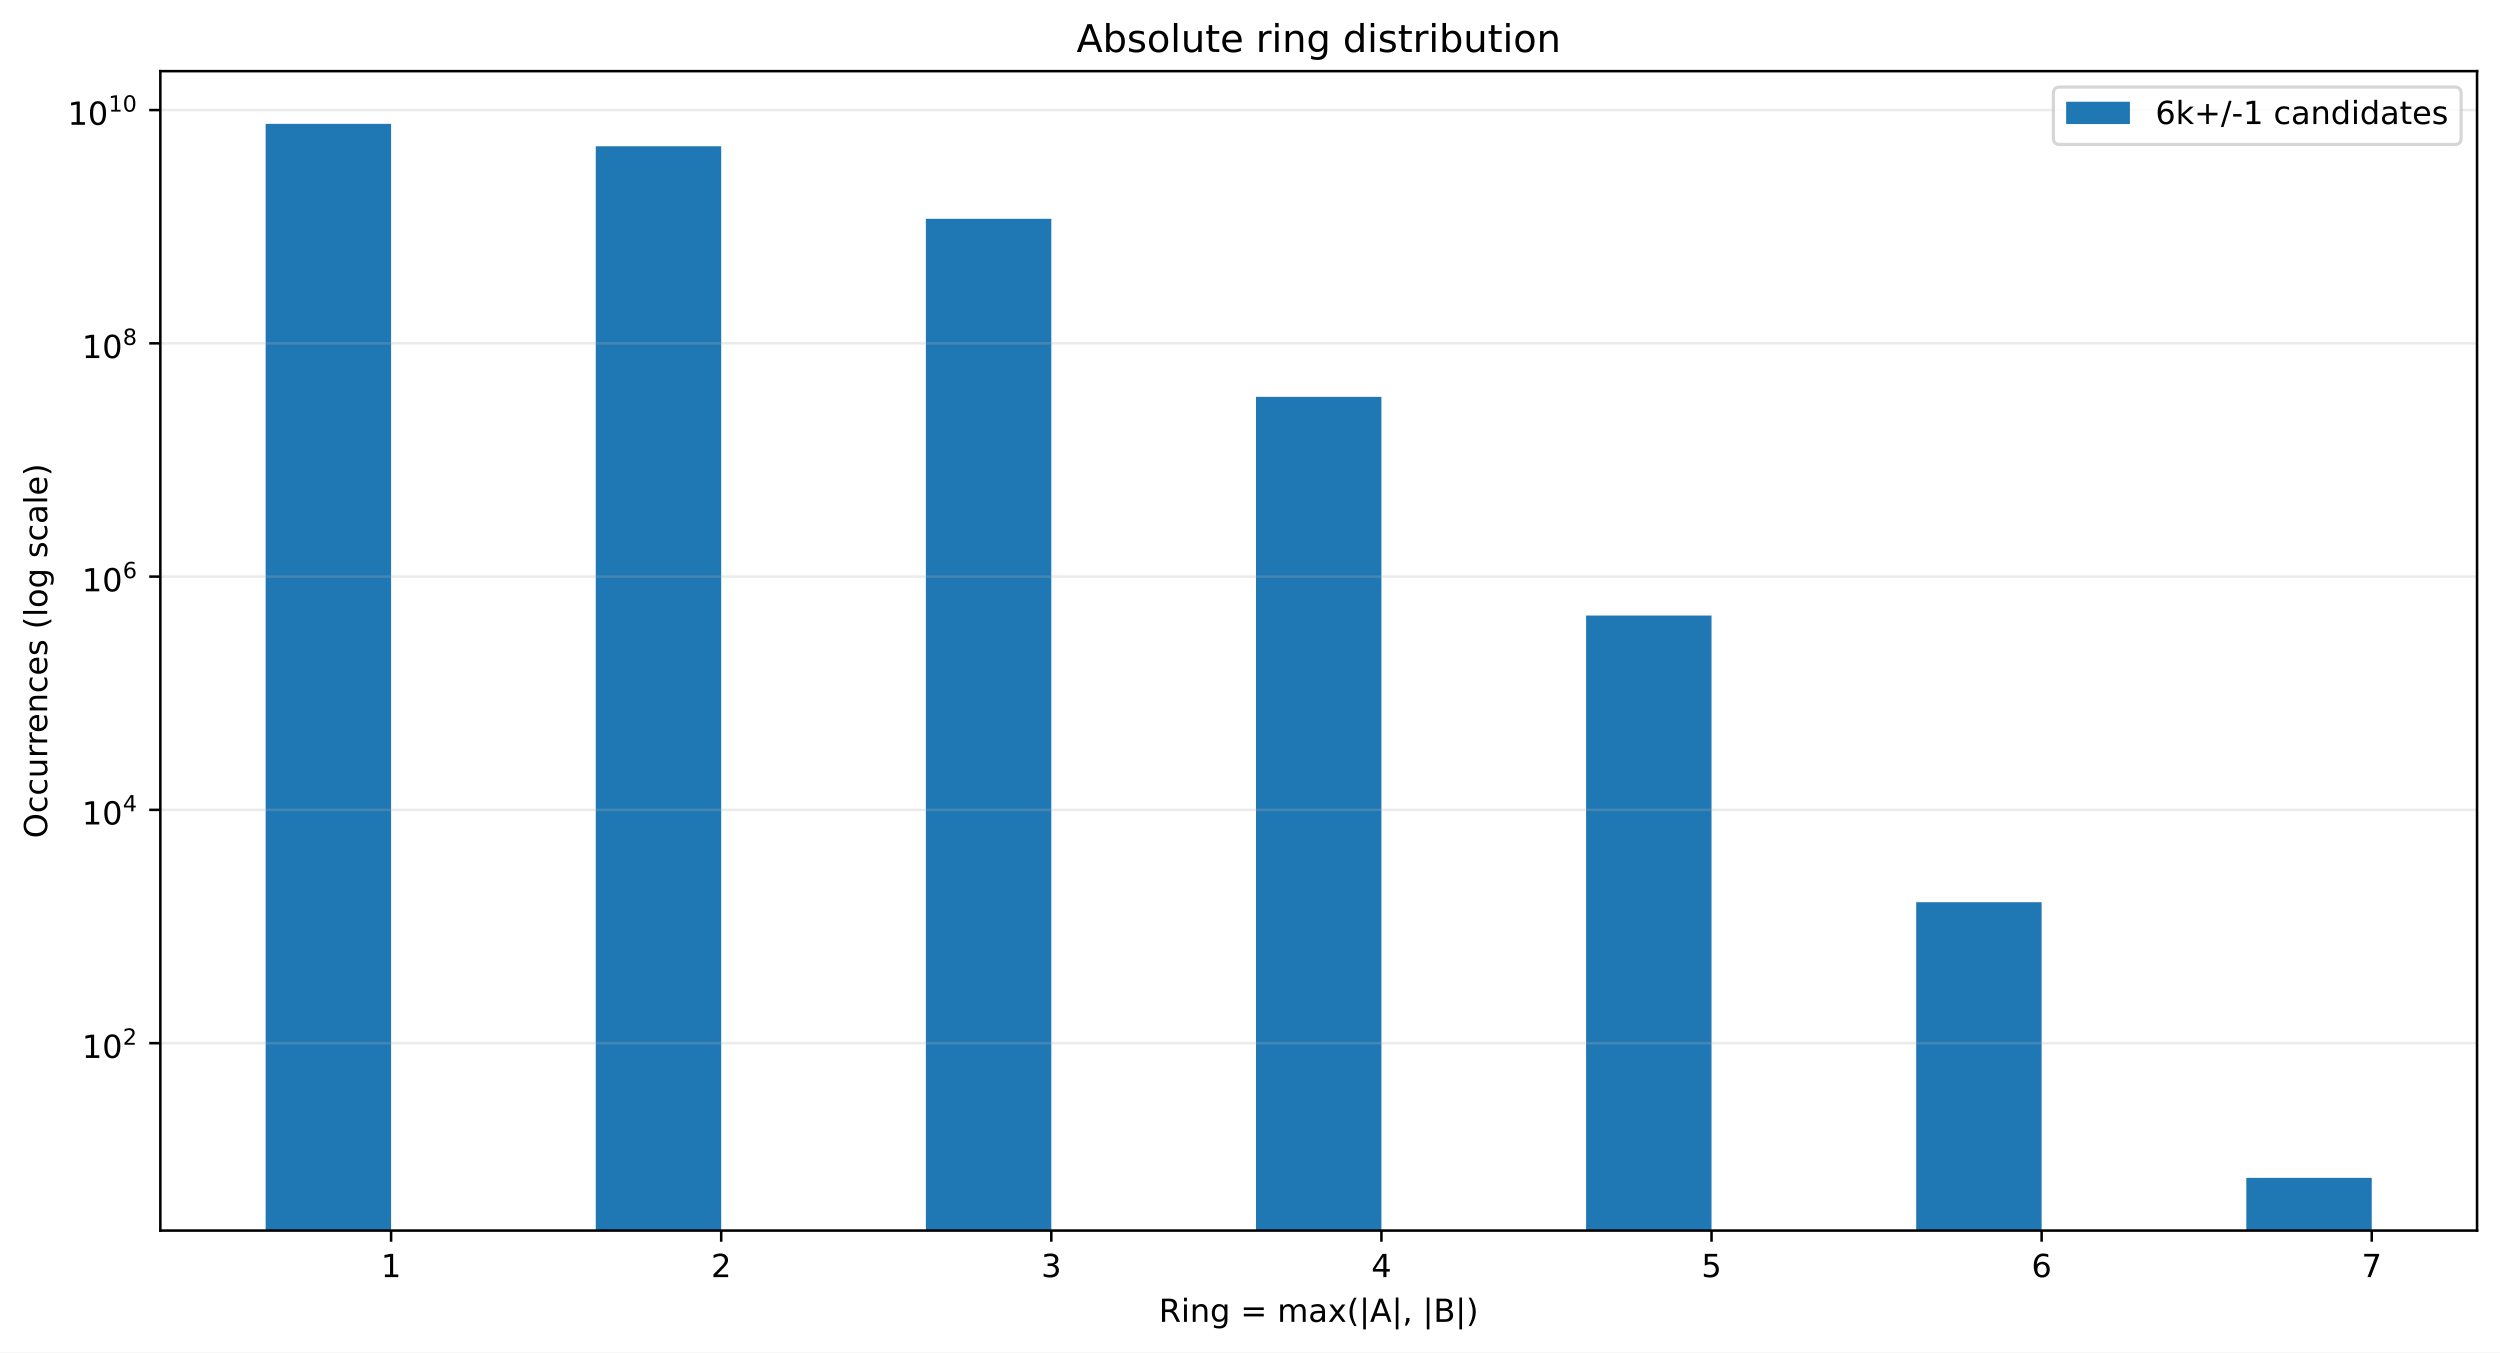
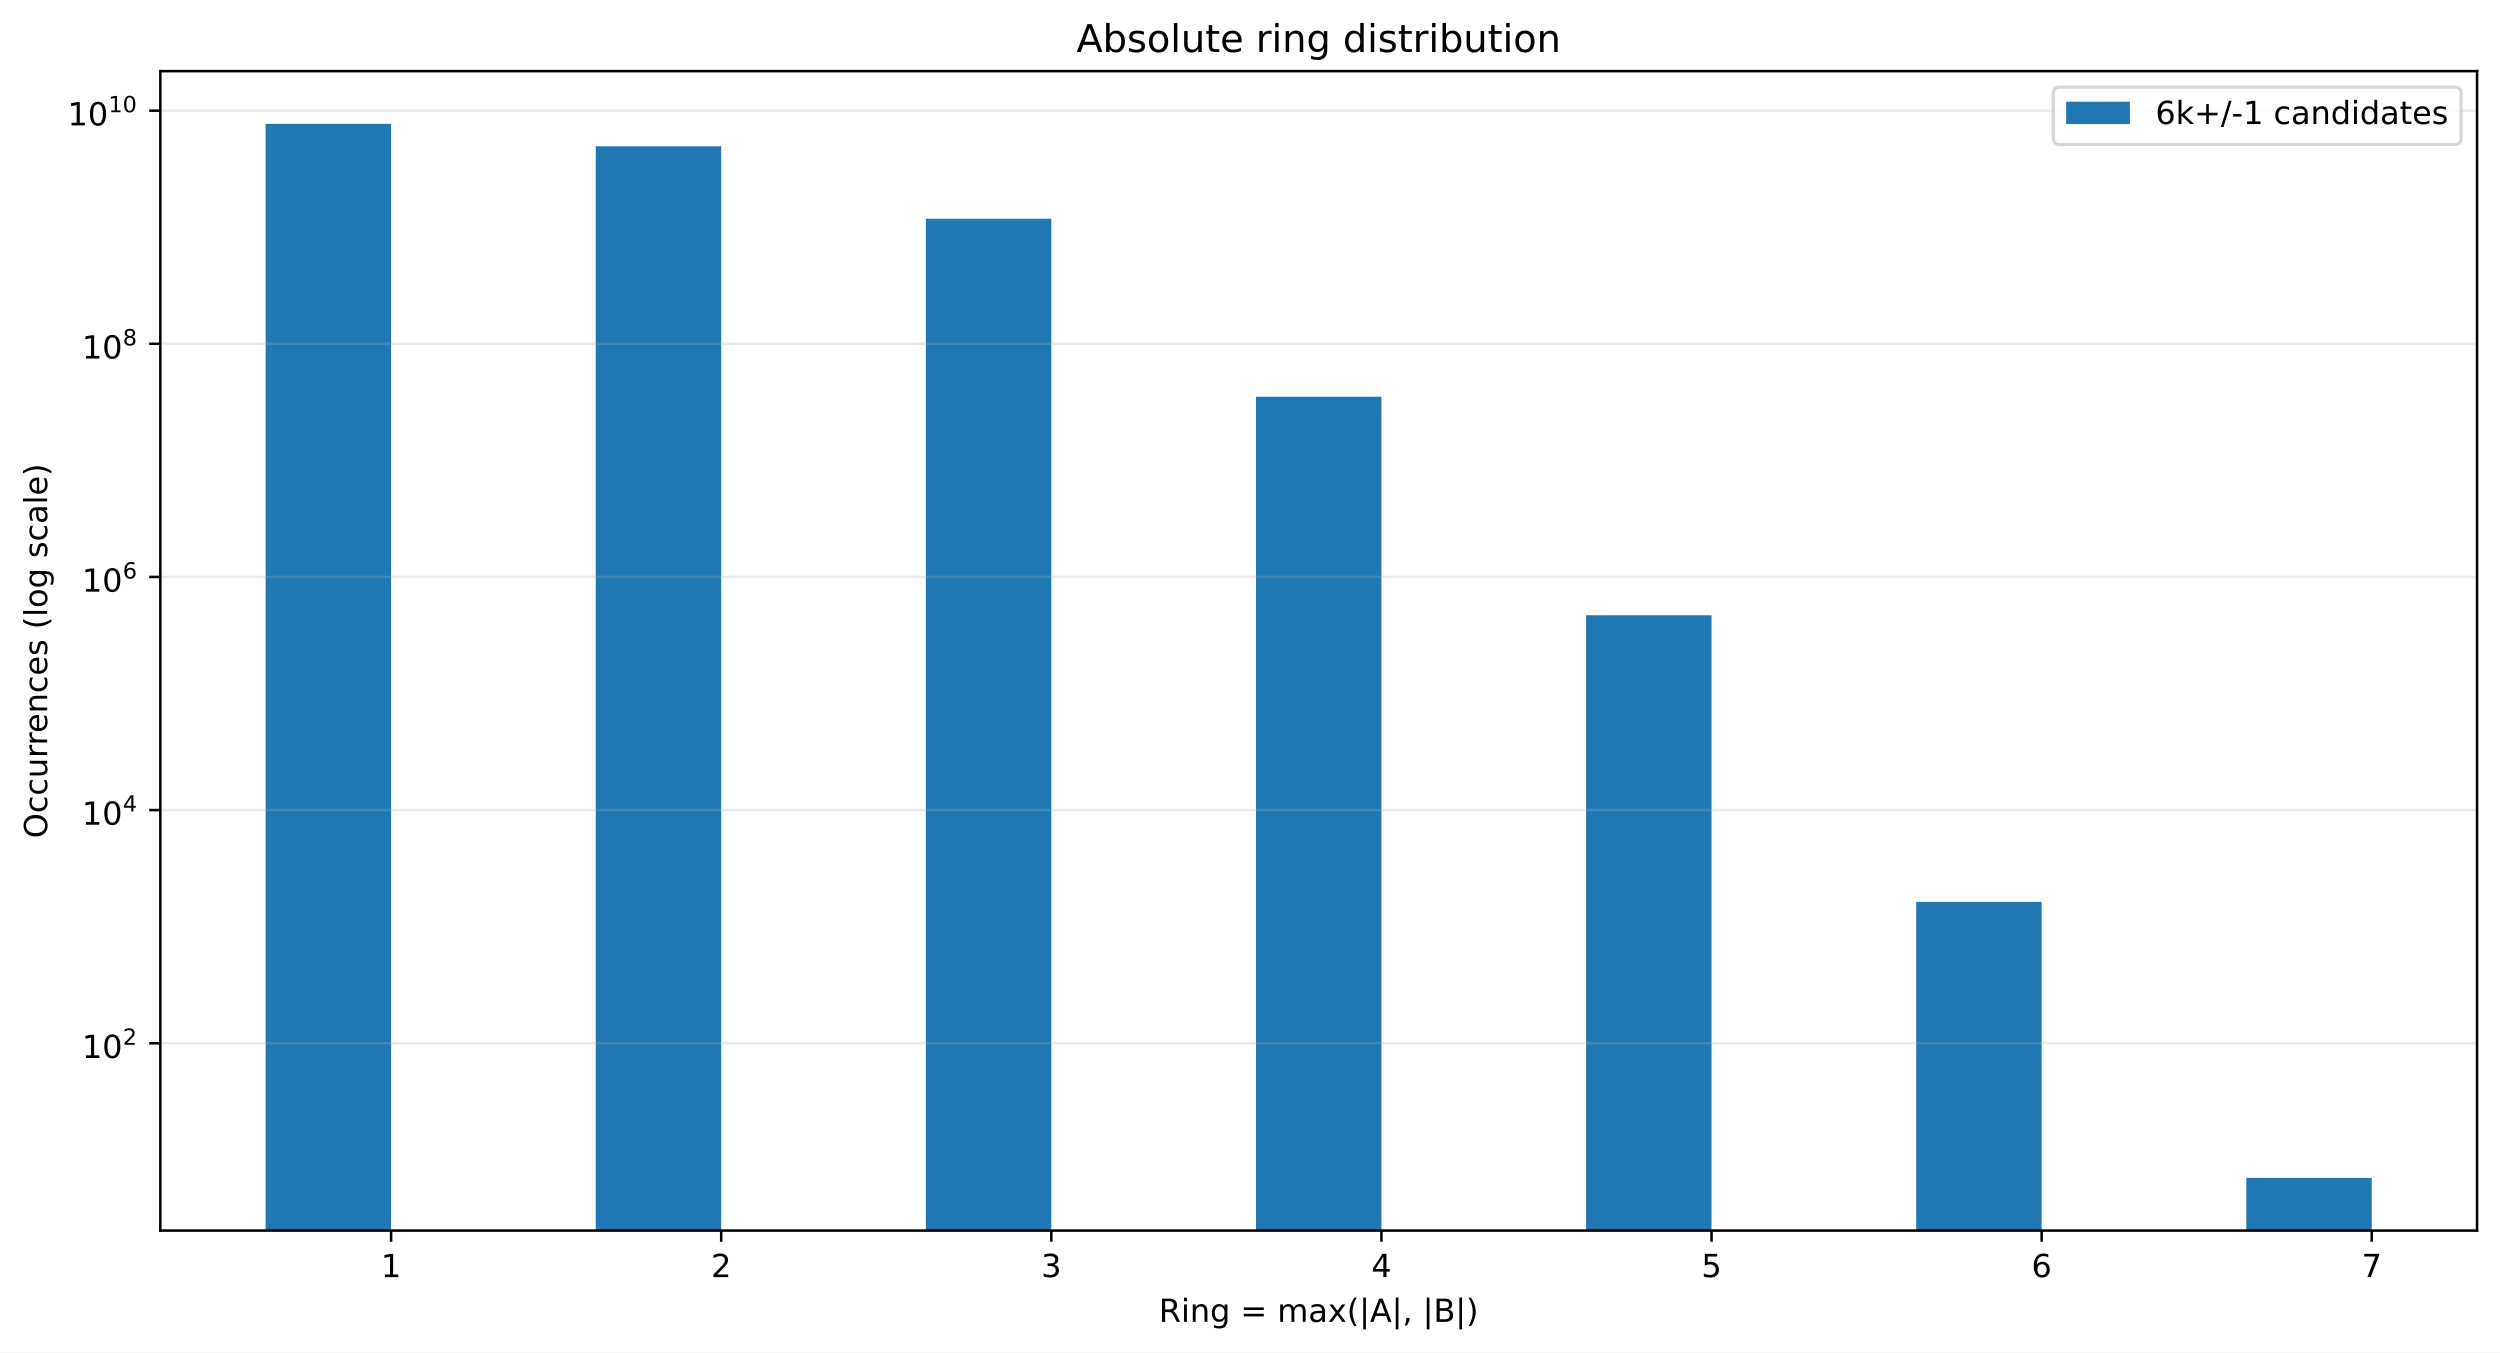
<svg xmlns="http://www.w3.org/2000/svg" xmlns:xlink="http://www.w3.org/1999/xlink" width="784.258pt" height="424.28pt" viewBox="0 0 784.258 424.28" version="1.1">
  <defs>
    <style type="text/css">*{stroke-linejoin: round; stroke-linecap: butt}</style>
  </defs>
  <g id="figure_1">
    <g id="patch_1">
      <path d="M 0 424.28  L 784.258 424.28  L 784.258 0  L 0 0  z " style="fill: #ffffff" />
    </g>
    <g id="axes_1">
      <g id="patch_2">
        <path d="M 50.301 386.036  L 777.058 386.036  L 777.058 22.318  L 50.301 22.318  z " style="fill: #ffffff" />
      </g>
      <g id="patch_3">
-         <path d="M 83.335 36990.777  L 122.687 36990.777  L 122.687 38.851  L 83.335 38.851  z " clip-path="url(#p13ae5623a2)" style="fill: #1f77b4" />
+         <path d="M 83.335 36970.293  L 122.687 36970.293  L 122.687 38.851  L 83.335 38.851  z " clip-path="url(#p42a3d68493)" style="fill: #1f77b4" />
      </g>
      <g id="patch_4">
-         <path d="M 186.891 36990.777  L 226.243 36990.777  L 226.243 45.894  L 186.891 45.894  z " clip-path="url(#p13ae5623a2)" style="fill: #1f77b4" />
+         <path d="M 186.891 36970.293  L 226.243 36970.293  L 226.243 45.89  L 186.891 45.89  z " clip-path="url(#p42a3d68493)" style="fill: #1f77b4" />
      </g>
      <g id="patch_5">
-         <path d="M 290.448 36990.777  L 329.799 36990.777  L 329.799 68.641  L 290.448 68.641  z " clip-path="url(#p13ae5623a2)" style="fill: #1f77b4" />
+         <path d="M 290.448 36970.293  L 329.799 36970.293  L 329.799 68.625  L 290.448 68.625  z " clip-path="url(#p42a3d68493)" style="fill: #1f77b4" />
      </g>
      <g id="patch_6">
-         <path d="M 394.004 36990.777  L 433.355 36990.777  L 433.355 124.499  L 394.004 124.499  z " clip-path="url(#p13ae5623a2)" style="fill: #1f77b4" />
+         <path d="M 394.004 36970.293  L 433.355 36970.293  L 433.355 124.451  L 394.004 124.451  z " clip-path="url(#p42a3d68493)" style="fill: #1f77b4" />
      </g>
      <g id="patch_7">
-         <path d="M 497.56 36990.777  L 536.912 36990.777  L 536.912 193.101  L 497.56 193.101  z " clip-path="url(#p13ae5623a2)" style="fill: #1f77b4" />
+         <path d="M 497.56 36970.293  L 536.912 36970.293  L 536.912 193.013  L 497.56 193.013  z " clip-path="url(#p42a3d68493)" style="fill: #1f77b4" />
      </g>
      <g id="patch_8">
-         <path d="M 601.116 36990.777  L 640.468 36990.777  L 640.468 283.018  L 601.116 283.018  z " clip-path="url(#p13ae5623a2)" style="fill: #1f77b4" />
+         <path d="M 601.116 36970.293  L 640.468 36970.293  L 640.468 282.91  L 601.116 282.91  z " clip-path="url(#p42a3d68493)" style="fill: #1f77b4" />
      </g>
      <g id="patch_9">
-         <path d="M 704.673 36990.777  L 744.024 36990.777  L 744.024 369.503  L 704.673 369.503  z " clip-path="url(#p13ae5623a2)" style="fill: #1f77b4" />
+         <path d="M 704.673 36970.293  L 744.024 36970.293  L 744.024 369.503  L 704.673 369.503  z " clip-path="url(#p42a3d68493)" style="fill: #1f77b4" />
      </g>
      <g id="matplotlib.axis_1">
        <g id="xtick_1">
          <g id="line2d_1">
            <defs>
-               <path id="m6ae844698b" d="M 0 0  L 0 3.5  " style="stroke: #000000; stroke-width: 0.8" />
+               <path id="mdbaa4041ec" d="M 0 0  L 0 3.5  " style="stroke: #000000; stroke-width: 0.8" />
            </defs>
            <g>
-               <use xlink:href="#m6ae844698b" x="122.687" y="386.036" style="stroke: #000000; stroke-width: 0.8" />
+               <use xlink:href="#mdbaa4041ec" x="122.687" y="386.036" style="stroke: #000000; stroke-width: 0.8" />
            </g>
          </g>
          <g id="text_1">
            <g transform="translate(119.5053 400.6334) scale(0.1 -0.1)">
              <defs>
                <path id="DejaVuSans-14" d="M 794 531  L 1825 531  L 1825 4091  L 703 3866  L 703 4441  L 1819 4666  L 2450 4666  L 2450 531  L 3481 531  L 3481 0  L 794 0  L 794 531  z " transform="scale(0.015625)" />
              </defs>
              <use xlink:href="#DejaVuSans-14" />
            </g>
          </g>
        </g>
        <g id="xtick_2">
          <g id="line2d_2">
            <g>
-               <use xlink:href="#m6ae844698b" x="226.243" y="386.036" style="stroke: #000000; stroke-width: 0.8" />
+               <use xlink:href="#mdbaa4041ec" x="226.243" y="386.036" style="stroke: #000000; stroke-width: 0.8" />
            </g>
          </g>
          <g id="text_2">
            <g transform="translate(223.0616 400.6334) scale(0.1 -0.1)">
              <defs>
                <path id="DejaVuSans-15" d="M 1228 531  L 3431 531  L 3431 0  L 469 0  L 469 531  Q 828 903 1448 1529  Q 2069 2156 2228 2338  Q 2531 2678 2651 2914  Q 2772 3150 2772 3378  Q 2772 3750 2511 3984  Q 2250 4219 1831 4219  Q 1534 4219 1204 4116  Q 875 4013 500 3803  L 500 4441  Q 881 4594 1212 4672  Q 1544 4750 1819 4750  Q 2544 4750 2975 4387  Q 3406 4025 3406 3419  Q 3406 3131 3298 2873  Q 3191 2616 2906 2266  Q 2828 2175 2409 1742  Q 1991 1309 1228 531  z " transform="scale(0.015625)" />
              </defs>
              <use xlink:href="#DejaVuSans-15" />
            </g>
          </g>
        </g>
        <g id="xtick_3">
          <g id="line2d_3">
            <g>
-               <use xlink:href="#m6ae844698b" x="329.799" y="386.036" style="stroke: #000000; stroke-width: 0.8" />
+               <use xlink:href="#mdbaa4041ec" x="329.799" y="386.036" style="stroke: #000000; stroke-width: 0.8" />
            </g>
          </g>
          <g id="text_3">
            <g transform="translate(326.6178 400.6334) scale(0.1 -0.1)">
              <defs>
                <path id="DejaVuSans-16" d="M 2597 2516  Q 3050 2419 3304 2112  Q 3559 1806 3559 1356  Q 3559 666 3084 287  Q 2609 -91 1734 -91  Q 1441 -91 1130 -33  Q 819 25 488 141  L 488 750  Q 750 597 1062 519  Q 1375 441 1716 441  Q 2309 441 2620 675  Q 2931 909 2931 1356  Q 2931 1769 2642 2001  Q 2353 2234 1838 2234  L 1294 2234  L 1294 2753  L 1863 2753  Q 2328 2753 2575 2939  Q 2822 3125 2822 3475  Q 2822 3834 2567 4026  Q 2313 4219 1838 4219  Q 1578 4219 1281 4162  Q 984 4106 628 3988  L 628 4550  Q 988 4650 1302 4700  Q 1616 4750 1894 4750  Q 2613 4750 3031 4423  Q 3450 4097 3450 3541  Q 3450 3153 3228 2886  Q 3006 2619 2597 2516  z " transform="scale(0.015625)" />
              </defs>
              <use xlink:href="#DejaVuSans-16" />
            </g>
          </g>
        </g>
        <g id="xtick_4">
          <g id="line2d_4">
            <g>
-               <use xlink:href="#m6ae844698b" x="433.355" y="386.036" style="stroke: #000000; stroke-width: 0.8" />
+               <use xlink:href="#mdbaa4041ec" x="433.355" y="386.036" style="stroke: #000000; stroke-width: 0.8" />
            </g>
          </g>
          <g id="text_4">
            <g transform="translate(430.174 400.6334) scale(0.1 -0.1)">
              <defs>
                <path id="DejaVuSans-17" d="M 2419 4116  L 825 1625  L 2419 1625  L 2419 4116  z M 2253 4666  L 3047 4666  L 3047 1625  L 3713 1625  L 3713 1100  L 3047 1100  L 3047 0  L 2419 0  L 2419 1100  L 313 1100  L 313 1709  L 2253 4666  z " transform="scale(0.015625)" />
              </defs>
              <use xlink:href="#DejaVuSans-17" />
            </g>
          </g>
        </g>
        <g id="xtick_5">
          <g id="line2d_5">
            <g>
-               <use xlink:href="#m6ae844698b" x="536.912" y="386.036" style="stroke: #000000; stroke-width: 0.8" />
+               <use xlink:href="#mdbaa4041ec" x="536.912" y="386.036" style="stroke: #000000; stroke-width: 0.8" />
            </g>
          </g>
          <g id="text_5">
            <g transform="translate(533.7303 400.6334) scale(0.1 -0.1)">
              <defs>
                <path id="DejaVuSans-18" d="M 691 4666  L 3169 4666  L 3169 4134  L 1269 4134  L 1269 2991  Q 1406 3038 1543 3061  Q 1681 3084 1819 3084  Q 2600 3084 3056 2656  Q 3513 2228 3513 1497  Q 3513 744 3044 326  Q 2575 -91 1722 -91  Q 1428 -91 1123 -41  Q 819 9 494 109  L 494 744  Q 775 591 1075 516  Q 1375 441 1709 441  Q 2250 441 2565 725  Q 2881 1009 2881 1497  Q 2881 1984 2565 2268  Q 2250 2553 1709 2553  Q 1456 2553 1204 2497  Q 953 2441 691 2322  L 691 4666  z " transform="scale(0.015625)" />
              </defs>
              <use xlink:href="#DejaVuSans-18" />
            </g>
          </g>
        </g>
        <g id="xtick_6">
          <g id="line2d_6">
            <g>
-               <use xlink:href="#m6ae844698b" x="640.468" y="386.036" style="stroke: #000000; stroke-width: 0.8" />
+               <use xlink:href="#mdbaa4041ec" x="640.468" y="386.036" style="stroke: #000000; stroke-width: 0.8" />
            </g>
          </g>
          <g id="text_6">
            <g transform="translate(637.2865 400.6334) scale(0.1 -0.1)">
              <defs>
                <path id="DejaVuSans-19" d="M 2113 2584  Q 1688 2584 1439 2293  Q 1191 2003 1191 1497  Q 1191 994 1439 701  Q 1688 409 2113 409  Q 2538 409 2786 701  Q 3034 994 3034 1497  Q 3034 2003 2786 2293  Q 2538 2584 2113 2584  z M 3366 4563  L 3366 3988  Q 3128 4100 2886 4159  Q 2644 4219 2406 4219  Q 1781 4219 1451 3797  Q 1122 3375 1075 2522  Q 1259 2794 1537 2939  Q 1816 3084 2150 3084  Q 2853 3084 3261 2657  Q 3669 2231 3669 1497  Q 3669 778 3244 343  Q 2819 -91 2113 -91  Q 1303 -91 875 529  Q 447 1150 447 2328  Q 447 3434 972 4092  Q 1497 4750 2381 4750  Q 2619 4750 2861 4703  Q 3103 4656 3366 4563  z " transform="scale(0.015625)" />
              </defs>
              <use xlink:href="#DejaVuSans-19" />
            </g>
          </g>
        </g>
        <g id="xtick_7">
          <g id="line2d_7">
            <g>
-               <use xlink:href="#m6ae844698b" x="744.024" y="386.036" style="stroke: #000000; stroke-width: 0.8" />
+               <use xlink:href="#mdbaa4041ec" x="744.024" y="386.036" style="stroke: #000000; stroke-width: 0.8" />
            </g>
          </g>
          <g id="text_7">
            <g transform="translate(740.8427 400.6334) scale(0.1 -0.1)">
              <defs>
                <path id="DejaVuSans-1a" d="M 525 4666  L 3525 4666  L 3525 4397  L 1831 0  L 1172 0  L 2766 4134  L 525 4134  L 525 4666  z " transform="scale(0.015625)" />
              </defs>
              <use xlink:href="#DejaVuSans-1a" />
            </g>
          </g>
        </g>
        <g id="text_8">
          <g transform="translate(363.5437 414.678) scale(0.1 -0.1)">
            <defs>
              <path id="DejaVuSans-35" d="M 2841 2188  Q 3044 2119 3236 1894  Q 3428 1669 3622 1275  L 4263 0  L 3584 0  L 2988 1197  Q 2756 1666 2539 1819  Q 2322 1972 1947 1972  L 1259 1972  L 1259 0  L 628 0  L 628 4666  L 2053 4666  Q 2853 4666 3247 4331  Q 3641 3997 3641 3322  Q 3641 2881 3436 2590  Q 3231 2300 2841 2188  z M 1259 4147  L 1259 2491  L 2053 2491  Q 2509 2491 2742 2702  Q 2975 2913 2975 3322  Q 2975 3731 2742 3939  Q 2509 4147 2053 4147  L 1259 4147  z " transform="scale(0.015625)" />
              <path id="DejaVuSans-4c" d="M 603 3500  L 1178 3500  L 1178 0  L 603 0  L 603 3500  z M 603 4863  L 1178 4863  L 1178 4134  L 603 4134  L 603 4863  z " transform="scale(0.015625)" />
              <path id="DejaVuSans-51" d="M 3513 2113  L 3513 0  L 2938 0  L 2938 2094  Q 2938 2591 2744 2837  Q 2550 3084 2163 3084  Q 1697 3084 1428 2787  Q 1159 2491 1159 1978  L 1159 0  L 581 0  L 581 3500  L 1159 3500  L 1159 2956  Q 1366 3272 1645 3428  Q 1925 3584 2291 3584  Q 2894 3584 3203 3211  Q 3513 2838 3513 2113  z " transform="scale(0.015625)" />
              <path id="DejaVuSans-4a" d="M 2906 1791  Q 2906 2416 2648 2759  Q 2391 3103 1925 3103  Q 1463 3103 1205 2759  Q 947 2416 947 1791  Q 947 1169 1205 825  Q 1463 481 1925 481  Q 2391 481 2648 825  Q 2906 1169 2906 1791  z M 3481 434  Q 3481 -459 3084 -895  Q 2688 -1331 1869 -1331  Q 1566 -1331 1297 -1286  Q 1028 -1241 775 -1147  L 775 -588  Q 1028 -725 1275 -790  Q 1522 -856 1778 -856  Q 2344 -856 2625 -561  Q 2906 -266 2906 331  L 2906 616  Q 2728 306 2450 153  Q 2172 0 1784 0  Q 1141 0 747 490  Q 353 981 353 1791  Q 353 2603 747 3093  Q 1141 3584 1784 3584  Q 2172 3584 2450 3431  Q 2728 3278 2906 2969  L 2906 3500  L 3481 3500  L 3481 434  z " transform="scale(0.015625)" />
              <path id="DejaVuSans-3" transform="scale(0.015625)" />
              <path id="DejaVuSans-20" d="M 678 2906  L 4684 2906  L 4684 2381  L 678 2381  L 678 2906  z M 678 1631  L 4684 1631  L 4684 1100  L 678 1100  L 678 1631  z " transform="scale(0.015625)" />
              <path id="DejaVuSans-50" d="M 3328 2828  Q 3544 3216 3844 3400  Q 4144 3584 4550 3584  Q 5097 3584 5394 3201  Q 5691 2819 5691 2113  L 5691 0  L 5113 0  L 5113 2094  Q 5113 2597 4934 2840  Q 4756 3084 4391 3084  Q 3944 3084 3684 2787  Q 3425 2491 3425 1978  L 3425 0  L 2847 0  L 2847 2094  Q 2847 2600 2669 2842  Q 2491 3084 2119 3084  Q 1678 3084 1418 2786  Q 1159 2488 1159 1978  L 1159 0  L 581 0  L 581 3500  L 1159 3500  L 1159 2956  Q 1356 3278 1631 3431  Q 1906 3584 2284 3584  Q 2666 3584 2933 3390  Q 3200 3197 3328 2828  z " transform="scale(0.015625)" />
              <path id="DejaVuSans-44" d="M 2194 1759  Q 1497 1759 1228 1600  Q 959 1441 959 1056  Q 959 750 1161 570  Q 1363 391 1709 391  Q 2188 391 2477 730  Q 2766 1069 2766 1631  L 2766 1759  L 2194 1759  z M 3341 1997  L 3341 0  L 2766 0  L 2766 531  Q 2569 213 2275 61  Q 1981 -91 1556 -91  Q 1019 -91 701 211  Q 384 513 384 1019  Q 384 1609 779 1909  Q 1175 2209 1959 2209  L 2766 2209  L 2766 2266  Q 2766 2663 2505 2880  Q 2244 3097 1772 3097  Q 1472 3097 1187 3025  Q 903 2953 641 2809  L 641 3341  Q 956 3463 1253 3523  Q 1550 3584 1831 3584  Q 2591 3584 2966 3190  Q 3341 2797 3341 1997  z " transform="scale(0.015625)" />
              <path id="DejaVuSans-5b" d="M 3513 3500  L 2247 1797  L 3578 0  L 2900 0  L 1881 1375  L 863 0  L 184 0  L 1544 1831  L 300 3500  L 978 3500  L 1906 2253  L 2834 3500  L 3513 3500  z " transform="scale(0.015625)" />
              <path id="DejaVuSans-b" d="M 1984 4856  Q 1566 4138 1362 3434  Q 1159 2731 1159 2009  Q 1159 1288 1364 580  Q 1569 -128 1984 -844  L 1484 -844  Q 1016 -109 783 600  Q 550 1309 550 2009  Q 550 2706 781 3412  Q 1013 4119 1484 4856  L 1984 4856  z " transform="scale(0.015625)" />
              <path id="DejaVuSans-5f" d="M 1344 4891  L 1344 -1509  L 813 -1509  L 813 4891  L 1344 4891  z " transform="scale(0.015625)" />
              <path id="DejaVuSans-24" d="M 2188 4044  L 1331 1722  L 3047 1722  L 2188 4044  z M 1831 4666  L 2547 4666  L 4325 0  L 3669 0  L 3244 1197  L 1141 1197  L 716 0  L 50 0  L 1831 4666  z " transform="scale(0.015625)" />
              <path id="DejaVuSans-f" d="M 750 794  L 1409 794  L 1409 256  L 897 -744  L 494 -744  L 750 256  L 750 794  z " transform="scale(0.015625)" />
              <path id="DejaVuSans-25" d="M 1259 2228  L 1259 519  L 2272 519  Q 2781 519 3026 730  Q 3272 941 3272 1375  Q 3272 1813 3026 2020  Q 2781 2228 2272 2228  L 1259 2228  z M 1259 4147  L 1259 2741  L 2194 2741  Q 2656 2741 2882 2914  Q 3109 3088 3109 3444  Q 3109 3797 2882 3972  Q 2656 4147 2194 4147  L 1259 4147  z M 628 4666  L 2241 4666  Q 2963 4666 3353 4366  Q 3744 4066 3744 3513  Q 3744 3084 3544 2831  Q 3344 2578 2956 2516  Q 3422 2416 3680 2098  Q 3938 1781 3938 1306  Q 3938 681 3513 340  Q 3088 0 2303 0  L 628 0  L 628 4666  z " transform="scale(0.015625)" />
              <path id="DejaVuSans-c" d="M 513 4856  L 1013 4856  Q 1481 4119 1714 3412  Q 1947 2706 1947 2009  Q 1947 1309 1714 600  Q 1481 -109 1013 -844  L 513 -844  Q 928 -128 1133 580  Q 1338 1288 1338 2009  Q 1338 2731 1133 3434  Q 928 4138 513 4856  z " transform="scale(0.015625)" />
            </defs>
            <use xlink:href="#DejaVuSans-35" />
            <use xlink:href="#DejaVuSans-4c" transform="translate(69.48438 0)" />
            <use xlink:href="#DejaVuSans-51" transform="translate(97.26562 0)" />
            <use xlink:href="#DejaVuSans-4a" transform="translate(160.6406 0)" />
            <use xlink:href="#DejaVuSans-3" transform="translate(224.125 0)" />
            <use xlink:href="#DejaVuSans-20" transform="translate(255.9062 0)" />
            <use xlink:href="#DejaVuSans-3" transform="translate(339.7031 0)" />
            <use xlink:href="#DejaVuSans-50" transform="translate(371.4844 0)" />
            <use xlink:href="#DejaVuSans-44" transform="translate(468.8906 0)" />
            <use xlink:href="#DejaVuSans-5b" transform="translate(530.1719 0)" />
            <use xlink:href="#DejaVuSans-b" transform="translate(589.3594 0)" />
            <use xlink:href="#DejaVuSans-5f" transform="translate(628.375 0)" />
            <use xlink:href="#DejaVuSans-24" transform="translate(662.0625 0)" />
            <use xlink:href="#DejaVuSans-5f" transform="translate(730.4688 0)" />
            <use xlink:href="#DejaVuSans-f" transform="translate(764.1562 0)" />
            <use xlink:href="#DejaVuSans-3" transform="translate(795.9375 0)" />
            <use xlink:href="#DejaVuSans-5f" transform="translate(827.7188 0)" />
            <use xlink:href="#DejaVuSans-25" transform="translate(861.4062 0)" />
            <use xlink:href="#DejaVuSans-5f" transform="translate(930.0156 0)" />
            <use xlink:href="#DejaVuSans-c" transform="translate(963.7031 0)" />
          </g>
        </g>
      </g>
      <g id="matplotlib.axis_2">
        <g id="ytick_1">
          <g id="line2d_8">
-             <path d="M 50.301 327.245  L 777.058 327.245  " clip-path="url(#p13ae5623a2)" style="fill: none; stroke: #b0b0b0; stroke-opacity: 0.25; stroke-width: 0.8; stroke-linecap: square" />
+             <path d="M 50.301 327.269  L 777.058 327.269  " clip-path="url(#p42a3d68493)" style="fill: none; stroke: #b0b0b0; stroke-opacity: 0.25; stroke-width: 0.8; stroke-linecap: square" />
          </g>
          <g id="line2d_9">
            <defs>
-               <path id="mfa63bbdad3" d="M 0 0  L -3.5 0  " style="stroke: #000000; stroke-width: 0.8" />
+               <path id="mae10c3c4ea" d="M 0 0  L -3.5 0  " style="stroke: #000000; stroke-width: 0.8" />
            </defs>
            <g>
-               <use xlink:href="#mfa63bbdad3" x="50.301" y="327.245" style="stroke: #000000; stroke-width: 0.8" />
+               <use xlink:href="#mae10c3c4ea" x="50.301" y="327.269" style="stroke: #000000; stroke-width: 0.8" />
            </g>
          </g>
          <g id="text_9">
-             <g transform="translate(25.70078 331.9449) scale(0.1 -0.1)">
+             <g transform="translate(25.70078 331.9685) scale(0.1 -0.1)">
              <defs>
                <path id="DejaVuSans-13" d="M 2034 4250  Q 1547 4250 1301 3770  Q 1056 3291 1056 2328  Q 1056 1369 1301 889  Q 1547 409 2034 409  Q 2525 409 2770 889  Q 3016 1369 3016 2328  Q 3016 3291 2770 3770  Q 2525 4250 2034 4250  z M 2034 4750  Q 2819 4750 3233 4129  Q 3647 3509 3647 2328  Q 3647 1150 3233 529  Q 2819 -91 2034 -91  Q 1250 -91 836 529  Q 422 1150 422 2328  Q 422 3509 836 4129  Q 1250 4750 2034 4750  z " transform="scale(0.015625)" />
              </defs>
              <use xlink:href="#DejaVuSans-14" transform="translate(0 0.746875)" />
              <use xlink:href="#DejaVuSans-13" transform="translate(63.62305 0.746875)" />
              <use xlink:href="#DejaVuSans-15" transform="translate(128.2031 42.04688) scale(0.7)" />
            </g>
          </g>
        </g>
        <g id="ytick_2">
          <g id="line2d_10">
-             <path d="M 50.301 254.064  L 777.058 254.064  " clip-path="url(#p13ae5623a2)" style="fill: none; stroke: #b0b0b0; stroke-opacity: 0.25; stroke-width: 0.8; stroke-linecap: square" />
+             <path d="M 50.301 254.129  L 777.058 254.129  " clip-path="url(#p42a3d68493)" style="fill: none; stroke: #b0b0b0; stroke-opacity: 0.25; stroke-width: 0.8; stroke-linecap: square" />
          </g>
          <g id="line2d_11">
            <g>
-               <use xlink:href="#mfa63bbdad3" x="50.301" y="254.064" style="stroke: #000000; stroke-width: 0.8" />
+               <use xlink:href="#mae10c3c4ea" x="50.301" y="254.129" style="stroke: #000000; stroke-width: 0.8" />
            </g>
          </g>
          <g id="text_10">
-             <g transform="translate(25.70078 258.7142) scale(0.1 -0.1)">
+             <g transform="translate(25.70078 258.7788) scale(0.1 -0.1)">
              <use xlink:href="#DejaVuSans-14" transform="translate(0 0.665625)" />
              <use xlink:href="#DejaVuSans-13" transform="translate(63.62305 0.665625)" />
              <use xlink:href="#DejaVuSans-17" transform="translate(128.2031 41.96563) scale(0.7)" />
            </g>
          </g>
        </g>
        <g id="ytick_3">
          <g id="line2d_12">
-             <path d="M 50.301 180.883  L 777.058 180.883  " clip-path="url(#p13ae5623a2)" style="fill: none; stroke: #b0b0b0; stroke-opacity: 0.25; stroke-width: 0.8; stroke-linecap: square" />
+             <path d="M 50.301 180.989  L 777.058 180.989  " clip-path="url(#p42a3d68493)" style="fill: none; stroke: #b0b0b0; stroke-opacity: 0.25; stroke-width: 0.8; stroke-linecap: square" />
          </g>
          <g id="line2d_13">
            <g>
-               <use xlink:href="#mfa63bbdad3" x="50.301" y="180.883" style="stroke: #000000; stroke-width: 0.8" />
+               <use xlink:href="#mae10c3c4ea" x="50.301" y="180.989" style="stroke: #000000; stroke-width: 0.8" />
            </g>
          </g>
          <g id="text_11">
-             <g transform="translate(25.70078 185.5835) scale(0.1 -0.1)">
+             <g transform="translate(25.70078 185.689) scale(0.1 -0.1)">
              <use xlink:href="#DejaVuSans-14" transform="translate(0 0.746875)" />
              <use xlink:href="#DejaVuSans-13" transform="translate(63.62305 0.746875)" />
              <use xlink:href="#DejaVuSans-19" transform="translate(128.2031 42.04688) scale(0.7)" />
            </g>
          </g>
        </g>
        <g id="ytick_4">
          <g id="line2d_14">
-             <path d="M 50.301 107.703  L 777.058 107.703  " clip-path="url(#p13ae5623a2)" style="fill: none; stroke: #b0b0b0; stroke-opacity: 0.25; stroke-width: 0.8; stroke-linecap: square" />
+             <path d="M 50.301 107.849  L 777.058 107.849  " clip-path="url(#p42a3d68493)" style="fill: none; stroke: #b0b0b0; stroke-opacity: 0.25; stroke-width: 0.8; stroke-linecap: square" />
          </g>
          <g id="line2d_15">
            <g>
-               <use xlink:href="#mfa63bbdad3" x="50.301" y="107.703" style="stroke: #000000; stroke-width: 0.8" />
+               <use xlink:href="#mae10c3c4ea" x="50.301" y="107.849" style="stroke: #000000; stroke-width: 0.8" />
            </g>
          </g>
          <g id="text_12">
-             <g transform="translate(25.70078 112.4028) scale(0.1 -0.1)">
+             <g transform="translate(25.70078 112.5492) scale(0.1 -0.1)">
              <defs>
                <path id="DejaVuSans-1b" d="M 2034 2216  Q 1584 2216 1326 1975  Q 1069 1734 1069 1313  Q 1069 891 1326 650  Q 1584 409 2034 409  Q 2484 409 2743 651  Q 3003 894 3003 1313  Q 3003 1734 2745 1975  Q 2488 2216 2034 2216  z M 1403 2484  Q 997 2584 770 2862  Q 544 3141 544 3541  Q 544 4100 942 4425  Q 1341 4750 2034 4750  Q 2731 4750 3128 4425  Q 3525 4100 3525 3541  Q 3525 3141 3298 2862  Q 3072 2584 2669 2484  Q 3125 2378 3379 2068  Q 3634 1759 3634 1313  Q 3634 634 3220 271  Q 2806 -91 2034 -91  Q 1263 -91 848 271  Q 434 634 434 1313  Q 434 1759 690 2068  Q 947 2378 1403 2484  z M 1172 3481  Q 1172 3119 1398 2916  Q 1625 2713 2034 2713  Q 2441 2713 2670 2916  Q 2900 3119 2900 3481  Q 2900 3844 2670 4047  Q 2441 4250 2034 4250  Q 1625 4250 1398 4047  Q 1172 3844 1172 3481  z " transform="scale(0.015625)" />
              </defs>
              <use xlink:href="#DejaVuSans-14" transform="translate(0 0.746875)" />
              <use xlink:href="#DejaVuSans-13" transform="translate(63.62305 0.746875)" />
              <use xlink:href="#DejaVuSans-1b" transform="translate(128.2031 42.04688) scale(0.7)" />
            </g>
          </g>
        </g>
        <g id="ytick_5">
          <g id="line2d_16">
-             <path d="M 50.301 34.522  L 777.058 34.522  " clip-path="url(#p13ae5623a2)" style="fill: none; stroke: #b0b0b0; stroke-opacity: 0.25; stroke-width: 0.8; stroke-linecap: square" />
+             <path d="M 50.301 34.709  L 777.058 34.709  " clip-path="url(#p42a3d68493)" style="fill: none; stroke: #b0b0b0; stroke-opacity: 0.25; stroke-width: 0.8; stroke-linecap: square" />
          </g>
          <g id="line2d_17">
            <g>
-               <use xlink:href="#mfa63bbdad3" x="50.301" y="34.522" style="stroke: #000000; stroke-width: 0.8" />
+               <use xlink:href="#mae10c3c4ea" x="50.301" y="34.709" style="stroke: #000000; stroke-width: 0.8" />
            </g>
          </g>
          <g id="text_13">
-             <g transform="translate(21.20078 39.22208) scale(0.1 -0.1)">
+             <g transform="translate(21.20078 39.40945) scale(0.1 -0.1)">
              <use xlink:href="#DejaVuSans-14" transform="translate(0 0.746875)" />
              <use xlink:href="#DejaVuSans-13" transform="translate(63.62305 0.746875)" />
              <use xlink:href="#DejaVuSans-14" transform="translate(128.2031 42.04688) scale(0.7)" />
              <use xlink:href="#DejaVuSans-13" transform="translate(172.7393 42.04688) scale(0.7)" />
            </g>
          </g>
        </g>
        <g id="text_14">
          <g transform="translate(14.79844 262.9551) rotate(-90) scale(0.1 -0.1)">
            <defs>
              <path id="DejaVuSans-32" d="M 2522 4238  Q 1834 4238 1429 3725  Q 1025 3213 1025 2328  Q 1025 1447 1429 934  Q 1834 422 2522 422  Q 3209 422 3611 934  Q 4013 1447 4013 2328  Q 4013 3213 3611 3725  Q 3209 4238 2522 4238  z M 2522 4750  Q 3503 4750 4090 4092  Q 4678 3434 4678 2328  Q 4678 1225 4090 567  Q 3503 -91 2522 -91  Q 1538 -91 948 565  Q 359 1222 359 2328  Q 359 3434 948 4092  Q 1538 4750 2522 4750  z " transform="scale(0.015625)" />
              <path id="DejaVuSans-46" d="M 3122 3366  L 3122 2828  Q 2878 2963 2633 3030  Q 2388 3097 2138 3097  Q 1578 3097 1268 2742  Q 959 2388 959 1747  Q 959 1106 1268 751  Q 1578 397 2138 397  Q 2388 397 2633 464  Q 2878 531 3122 666  L 3122 134  Q 2881 22 2623 -34  Q 2366 -91 2075 -91  Q 1284 -91 818 406  Q 353 903 353 1747  Q 353 2603 823 3093  Q 1294 3584 2113 3584  Q 2378 3584 2631 3529  Q 2884 3475 3122 3366  z " transform="scale(0.015625)" />
              <path id="DejaVuSans-58" d="M 544 1381  L 544 3500  L 1119 3500  L 1119 1403  Q 1119 906 1312 657  Q 1506 409 1894 409  Q 2359 409 2629 706  Q 2900 1003 2900 1516  L 2900 3500  L 3475 3500  L 3475 0  L 2900 0  L 2900 538  Q 2691 219 2414 64  Q 2138 -91 1772 -91  Q 1169 -91 856 284  Q 544 659 544 1381  z M 1991 3584  L 1991 3584  z " transform="scale(0.015625)" />
              <path id="DejaVuSans-55" d="M 2631 2963  Q 2534 3019 2420 3045  Q 2306 3072 2169 3072  Q 1681 3072 1420 2755  Q 1159 2438 1159 1844  L 1159 0  L 581 0  L 581 3500  L 1159 3500  L 1159 2956  Q 1341 3275 1631 3429  Q 1922 3584 2338 3584  Q 2397 3584 2469 3576  Q 2541 3569 2628 3553  L 2631 2963  z " transform="scale(0.015625)" />
              <path id="DejaVuSans-48" d="M 3597 1894  L 3597 1613  L 953 1613  Q 991 1019 1311 708  Q 1631 397 2203 397  Q 2534 397 2845 478  Q 3156 559 3463 722  L 3463 178  Q 3153 47 2828 -22  Q 2503 -91 2169 -91  Q 1331 -91 842 396  Q 353 884 353 1716  Q 353 2575 817 3079  Q 1281 3584 2069 3584  Q 2775 3584 3186 3129  Q 3597 2675 3597 1894  z M 3022 2063  Q 3016 2534 2758 2815  Q 2500 3097 2075 3097  Q 1594 3097 1305 2825  Q 1016 2553 972 2059  L 3022 2063  z " transform="scale(0.015625)" />
              <path id="DejaVuSans-56" d="M 2834 3397  L 2834 2853  Q 2591 2978 2328 3040  Q 2066 3103 1784 3103  Q 1356 3103 1142 2972  Q 928 2841 928 2578  Q 928 2378 1081 2264  Q 1234 2150 1697 2047  L 1894 2003  Q 2506 1872 2764 1633  Q 3022 1394 3022 966  Q 3022 478 2636 193  Q 2250 -91 1575 -91  Q 1294 -91 989 -36  Q 684 19 347 128  L 347 722  Q 666 556 975 473  Q 1284 391 1588 391  Q 1994 391 2212 530  Q 2431 669 2431 922  Q 2431 1156 2273 1281  Q 2116 1406 1581 1522  L 1381 1569  Q 847 1681 609 1914  Q 372 2147 372 2553  Q 372 3047 722 3315  Q 1072 3584 1716 3584  Q 2034 3584 2315 3537  Q 2597 3491 2834 3397  z " transform="scale(0.015625)" />
              <path id="DejaVuSans-4f" d="M 603 4863  L 1178 4863  L 1178 0  L 603 0  L 603 4863  z " transform="scale(0.015625)" />
              <path id="DejaVuSans-52" d="M 1959 3097  Q 1497 3097 1228 2736  Q 959 2375 959 1747  Q 959 1119 1226 758  Q 1494 397 1959 397  Q 2419 397 2687 759  Q 2956 1122 2956 1747  Q 2956 2369 2687 2733  Q 2419 3097 1959 3097  z M 1959 3584  Q 2709 3584 3137 3096  Q 3566 2609 3566 1747  Q 3566 888 3137 398  Q 2709 -91 1959 -91  Q 1206 -91 779 398  Q 353 888 353 1747  Q 353 2609 779 3096  Q 1206 3584 1959 3584  z " transform="scale(0.015625)" />
            </defs>
            <use xlink:href="#DejaVuSans-32" />
            <use xlink:href="#DejaVuSans-46" transform="translate(78.71875 0)" />
            <use xlink:href="#DejaVuSans-46" transform="translate(133.7031 0)" />
            <use xlink:href="#DejaVuSans-58" transform="translate(188.6875 0)" />
            <use xlink:href="#DejaVuSans-55" transform="translate(252.0625 0)" />
            <use xlink:href="#DejaVuSans-55" transform="translate(291.4219 0)" />
            <use xlink:href="#DejaVuSans-48" transform="translate(330.3281 0)" />
            <use xlink:href="#DejaVuSans-51" transform="translate(391.8594 0)" />
            <use xlink:href="#DejaVuSans-46" transform="translate(455.2344 0)" />
            <use xlink:href="#DejaVuSans-48" transform="translate(510.2188 0)" />
            <use xlink:href="#DejaVuSans-56" transform="translate(571.75 0)" />
            <use xlink:href="#DejaVuSans-3" transform="translate(623.8438 0)" />
            <use xlink:href="#DejaVuSans-b" transform="translate(655.625 0)" />
            <use xlink:href="#DejaVuSans-4f" transform="translate(694.6406 0)" />
            <use xlink:href="#DejaVuSans-52" transform="translate(722.4219 0)" />
            <use xlink:href="#DejaVuSans-4a" transform="translate(783.6094 0)" />
            <use xlink:href="#DejaVuSans-3" transform="translate(847.0938 0)" />
            <use xlink:href="#DejaVuSans-56" transform="translate(878.875 0)" />
            <use xlink:href="#DejaVuSans-46" transform="translate(930.9688 0)" />
            <use xlink:href="#DejaVuSans-44" transform="translate(985.9531 0)" />
            <use xlink:href="#DejaVuSans-4f" transform="translate(1047.234 0)" />
            <use xlink:href="#DejaVuSans-48" transform="translate(1075.016 0)" />
            <use xlink:href="#DejaVuSans-c" transform="translate(1136.547 0)" />
          </g>
        </g>
      </g>
      <g id="patch_10">
        <path d="M 50.301 386.036  L 50.301 22.318  " style="fill: none; stroke: #000000; stroke-width: 0.8; stroke-linejoin: miter; stroke-linecap: square" />
      </g>
      <g id="patch_11">
        <path d="M 777.058 386.036  L 777.058 22.318  " style="fill: none; stroke: #000000; stroke-width: 0.8; stroke-linejoin: miter; stroke-linecap: square" />
      </g>
      <g id="patch_12">
        <path d="M 50.301 386.036  L 777.058 386.036  " style="fill: none; stroke: #000000; stroke-width: 0.8; stroke-linejoin: miter; stroke-linecap: square" />
      </g>
      <g id="patch_13">
        <path d="M 50.301 22.318  L 777.058 22.318  " style="fill: none; stroke: #000000; stroke-width: 0.8; stroke-linejoin: miter; stroke-linecap: square" />
      </g>
      <g id="text_15">
        <g transform="translate(337.7055 16.31812) scale(0.12 -0.12)">
          <defs>
            <path id="DejaVuSans-45" d="M 3116 1747  Q 3116 2381 2855 2742  Q 2594 3103 2138 3103  Q 1681 3103 1420 2742  Q 1159 2381 1159 1747  Q 1159 1113 1420 752  Q 1681 391 2138 391  Q 2594 391 2855 752  Q 3116 1113 3116 1747  z M 1159 2969  Q 1341 3281 1617 3432  Q 1894 3584 2278 3584  Q 2916 3584 3314 3078  Q 3713 2572 3713 1747  Q 3713 922 3314 415  Q 2916 -91 2278 -91  Q 1894 -91 1617 61  Q 1341 213 1159 525  L 1159 0  L 581 0  L 581 4863  L 1159 4863  L 1159 2969  z " transform="scale(0.015625)" />
            <path id="DejaVuSans-57" d="M 1172 4494  L 1172 3500  L 2356 3500  L 2356 3053  L 1172 3053  L 1172 1153  Q 1172 725 1289 603  Q 1406 481 1766 481  L 2356 481  L 2356 0  L 1766 0  Q 1100 0 847 248  Q 594 497 594 1153  L 594 3053  L 172 3053  L 172 3500  L 594 3500  L 594 4494  L 1172 4494  z " transform="scale(0.015625)" />
            <path id="DejaVuSans-47" d="M 2906 2969  L 2906 4863  L 3481 4863  L 3481 0  L 2906 0  L 2906 525  Q 2725 213 2448 61  Q 2172 -91 1784 -91  Q 1150 -91 751 415  Q 353 922 353 1747  Q 353 2572 751 3078  Q 1150 3584 1784 3584  Q 2172 3584 2448 3432  Q 2725 3281 2906 2969  z M 947 1747  Q 947 1113 1208 752  Q 1469 391 1925 391  Q 2381 391 2643 752  Q 2906 1113 2906 1747  Q 2906 2381 2643 2742  Q 2381 3103 1925 3103  Q 1469 3103 1208 2742  Q 947 2381 947 1747  z " transform="scale(0.015625)" />
          </defs>
          <use xlink:href="#DejaVuSans-24" />
          <use xlink:href="#DejaVuSans-45" transform="translate(68.40625 0)" />
          <use xlink:href="#DejaVuSans-56" transform="translate(131.8906 0)" />
          <use xlink:href="#DejaVuSans-52" transform="translate(183.9844 0)" />
          <use xlink:href="#DejaVuSans-4f" transform="translate(245.1719 0)" />
          <use xlink:href="#DejaVuSans-58" transform="translate(272.9531 0)" />
          <use xlink:href="#DejaVuSans-57" transform="translate(336.3281 0)" />
          <use xlink:href="#DejaVuSans-48" transform="translate(375.5312 0)" />
          <use xlink:href="#DejaVuSans-3" transform="translate(437.0625 0)" />
          <use xlink:href="#DejaVuSans-55" transform="translate(468.8438 0)" />
          <use xlink:href="#DejaVuSans-4c" transform="translate(509.9531 0)" />
          <use xlink:href="#DejaVuSans-51" transform="translate(537.7344 0)" />
          <use xlink:href="#DejaVuSans-4a" transform="translate(601.1094 0)" />
          <use xlink:href="#DejaVuSans-3" transform="translate(664.5938 0)" />
          <use xlink:href="#DejaVuSans-47" transform="translate(696.375 0)" />
          <use xlink:href="#DejaVuSans-4c" transform="translate(759.8594 0)" />
          <use xlink:href="#DejaVuSans-56" transform="translate(787.6406 0)" />
          <use xlink:href="#DejaVuSans-57" transform="translate(839.7344 0)" />
          <use xlink:href="#DejaVuSans-55" transform="translate(878.9375 0)" />
          <use xlink:href="#DejaVuSans-4c" transform="translate(920.0469 0)" />
          <use xlink:href="#DejaVuSans-45" transform="translate(947.8281 0)" />
          <use xlink:href="#DejaVuSans-58" transform="translate(1011.312 0)" />
          <use xlink:href="#DejaVuSans-57" transform="translate(1074.688 0)" />
          <use xlink:href="#DejaVuSans-4c" transform="translate(1113.891 0)" />
          <use xlink:href="#DejaVuSans-52" transform="translate(1141.672 0)" />
          <use xlink:href="#DejaVuSans-51" transform="translate(1202.859 0)" />
        </g>
      </g>
      <g id="legend_1">
        <g id="patch_14">
          <path d="M 646.158 45.319  L 770.058 45.319  Q 772.058 45.319 772.058 43.319  L 772.058 29.318  Q 772.058 27.318 770.058 27.318  L 646.158 27.318  Q 644.158 27.318 644.158 29.318  L 644.158 43.319  Q 644.158 45.319 646.158 45.319  z " style="fill: #ffffff; opacity: 0.8; stroke: #cccccc; stroke-linejoin: miter" />
        </g>
        <g id="patch_15">
          <path d="M 648.158 38.917  L 668.158 38.917  L 668.158 31.917  L 648.158 31.917  z " style="fill: #1f77b4" />
        </g>
        <g id="text_16">
          <g transform="translate(676.1584 38.91656) scale(0.1 -0.1)">
            <defs>
              <path id="DejaVuSans-4e" d="M 581 4863  L 1159 4863  L 1159 1991  L 2875 3500  L 3609 3500  L 1753 1863  L 3688 0  L 2938 0  L 1159 1709  L 1159 0  L 581 0  L 581 4863  z " transform="scale(0.015625)" />
              <path id="DejaVuSans-e" d="M 2944 4013  L 2944 2272  L 4684 2272  L 4684 1741  L 2944 1741  L 2944 0  L 2419 0  L 2419 1741  L 678 1741  L 678 2272  L 2419 2272  L 2419 4013  L 2944 4013  z " transform="scale(0.015625)" />
              <path id="DejaVuSans-12" d="M 1625 4666  L 2156 4666  L 531 -594  L 0 -594  L 1625 4666  z " transform="scale(0.015625)" />
              <path id="DejaVuSans-10" d="M 313 2009  L 1997 2009  L 1997 1497  L 313 1497  L 313 2009  z " transform="scale(0.015625)" />
            </defs>
            <use xlink:href="#DejaVuSans-19" />
            <use xlink:href="#DejaVuSans-4e" transform="translate(63.625 0)" />
            <use xlink:href="#DejaVuSans-e" transform="translate(121.5312 0)" />
            <use xlink:href="#DejaVuSans-12" transform="translate(205.3281 0)" />
            <use xlink:href="#DejaVuSans-10" transform="translate(239.0156 0)" />
            <use xlink:href="#DejaVuSans-14" transform="translate(275.0938 0)" />
            <use xlink:href="#DejaVuSans-3" transform="translate(338.7188 0)" />
            <use xlink:href="#DejaVuSans-46" transform="translate(370.5 0)" />
            <use xlink:href="#DejaVuSans-44" transform="translate(425.4844 0)" />
            <use xlink:href="#DejaVuSans-51" transform="translate(486.7656 0)" />
            <use xlink:href="#DejaVuSans-47" transform="translate(550.1406 0)" />
            <use xlink:href="#DejaVuSans-4c" transform="translate(613.625 0)" />
            <use xlink:href="#DejaVuSans-47" transform="translate(641.4062 0)" />
            <use xlink:href="#DejaVuSans-44" transform="translate(704.8906 0)" />
            <use xlink:href="#DejaVuSans-57" transform="translate(766.1719 0)" />
            <use xlink:href="#DejaVuSans-48" transform="translate(805.375 0)" />
            <use xlink:href="#DejaVuSans-56" transform="translate(866.9062 0)" />
          </g>
        </g>
      </g>
    </g>
  </g>
  <defs>
-     <clipPath id="p13ae5623a2">
+     <clipPath id="p42a3d68493">
      <rect x="50.301" y="22.318" width="726.758" height="363.718" />
    </clipPath>
  </defs>
</svg>
